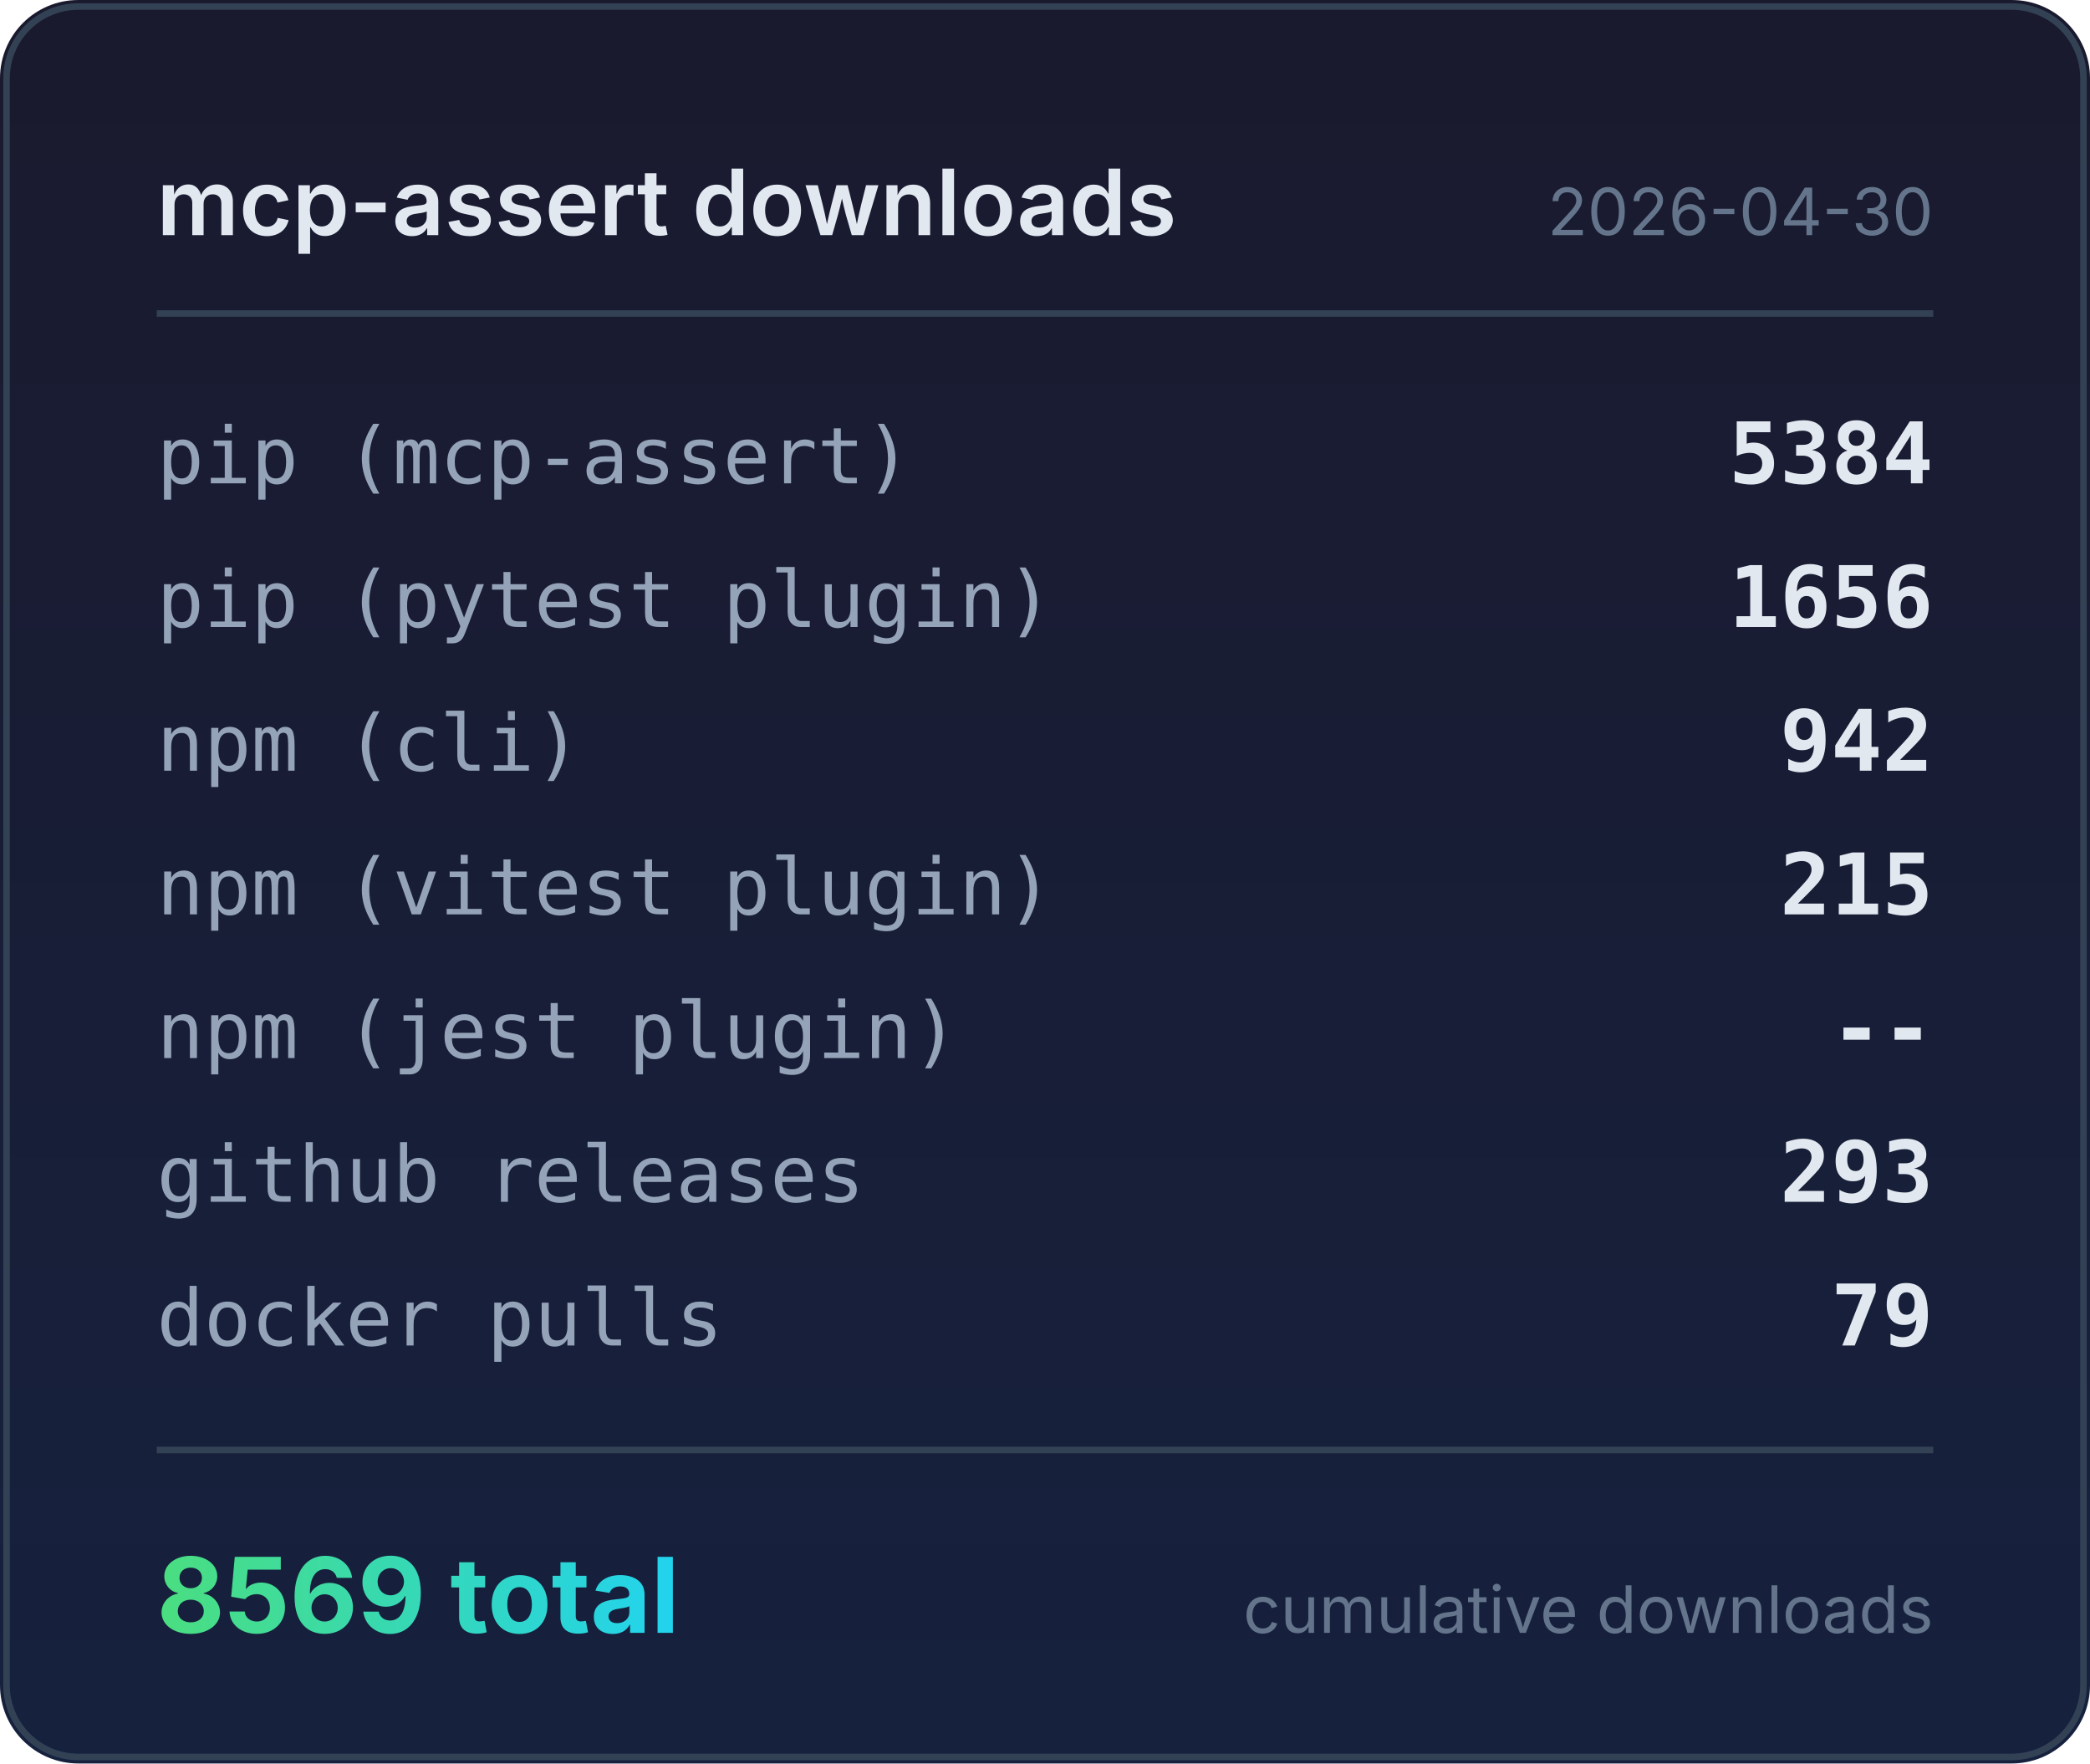
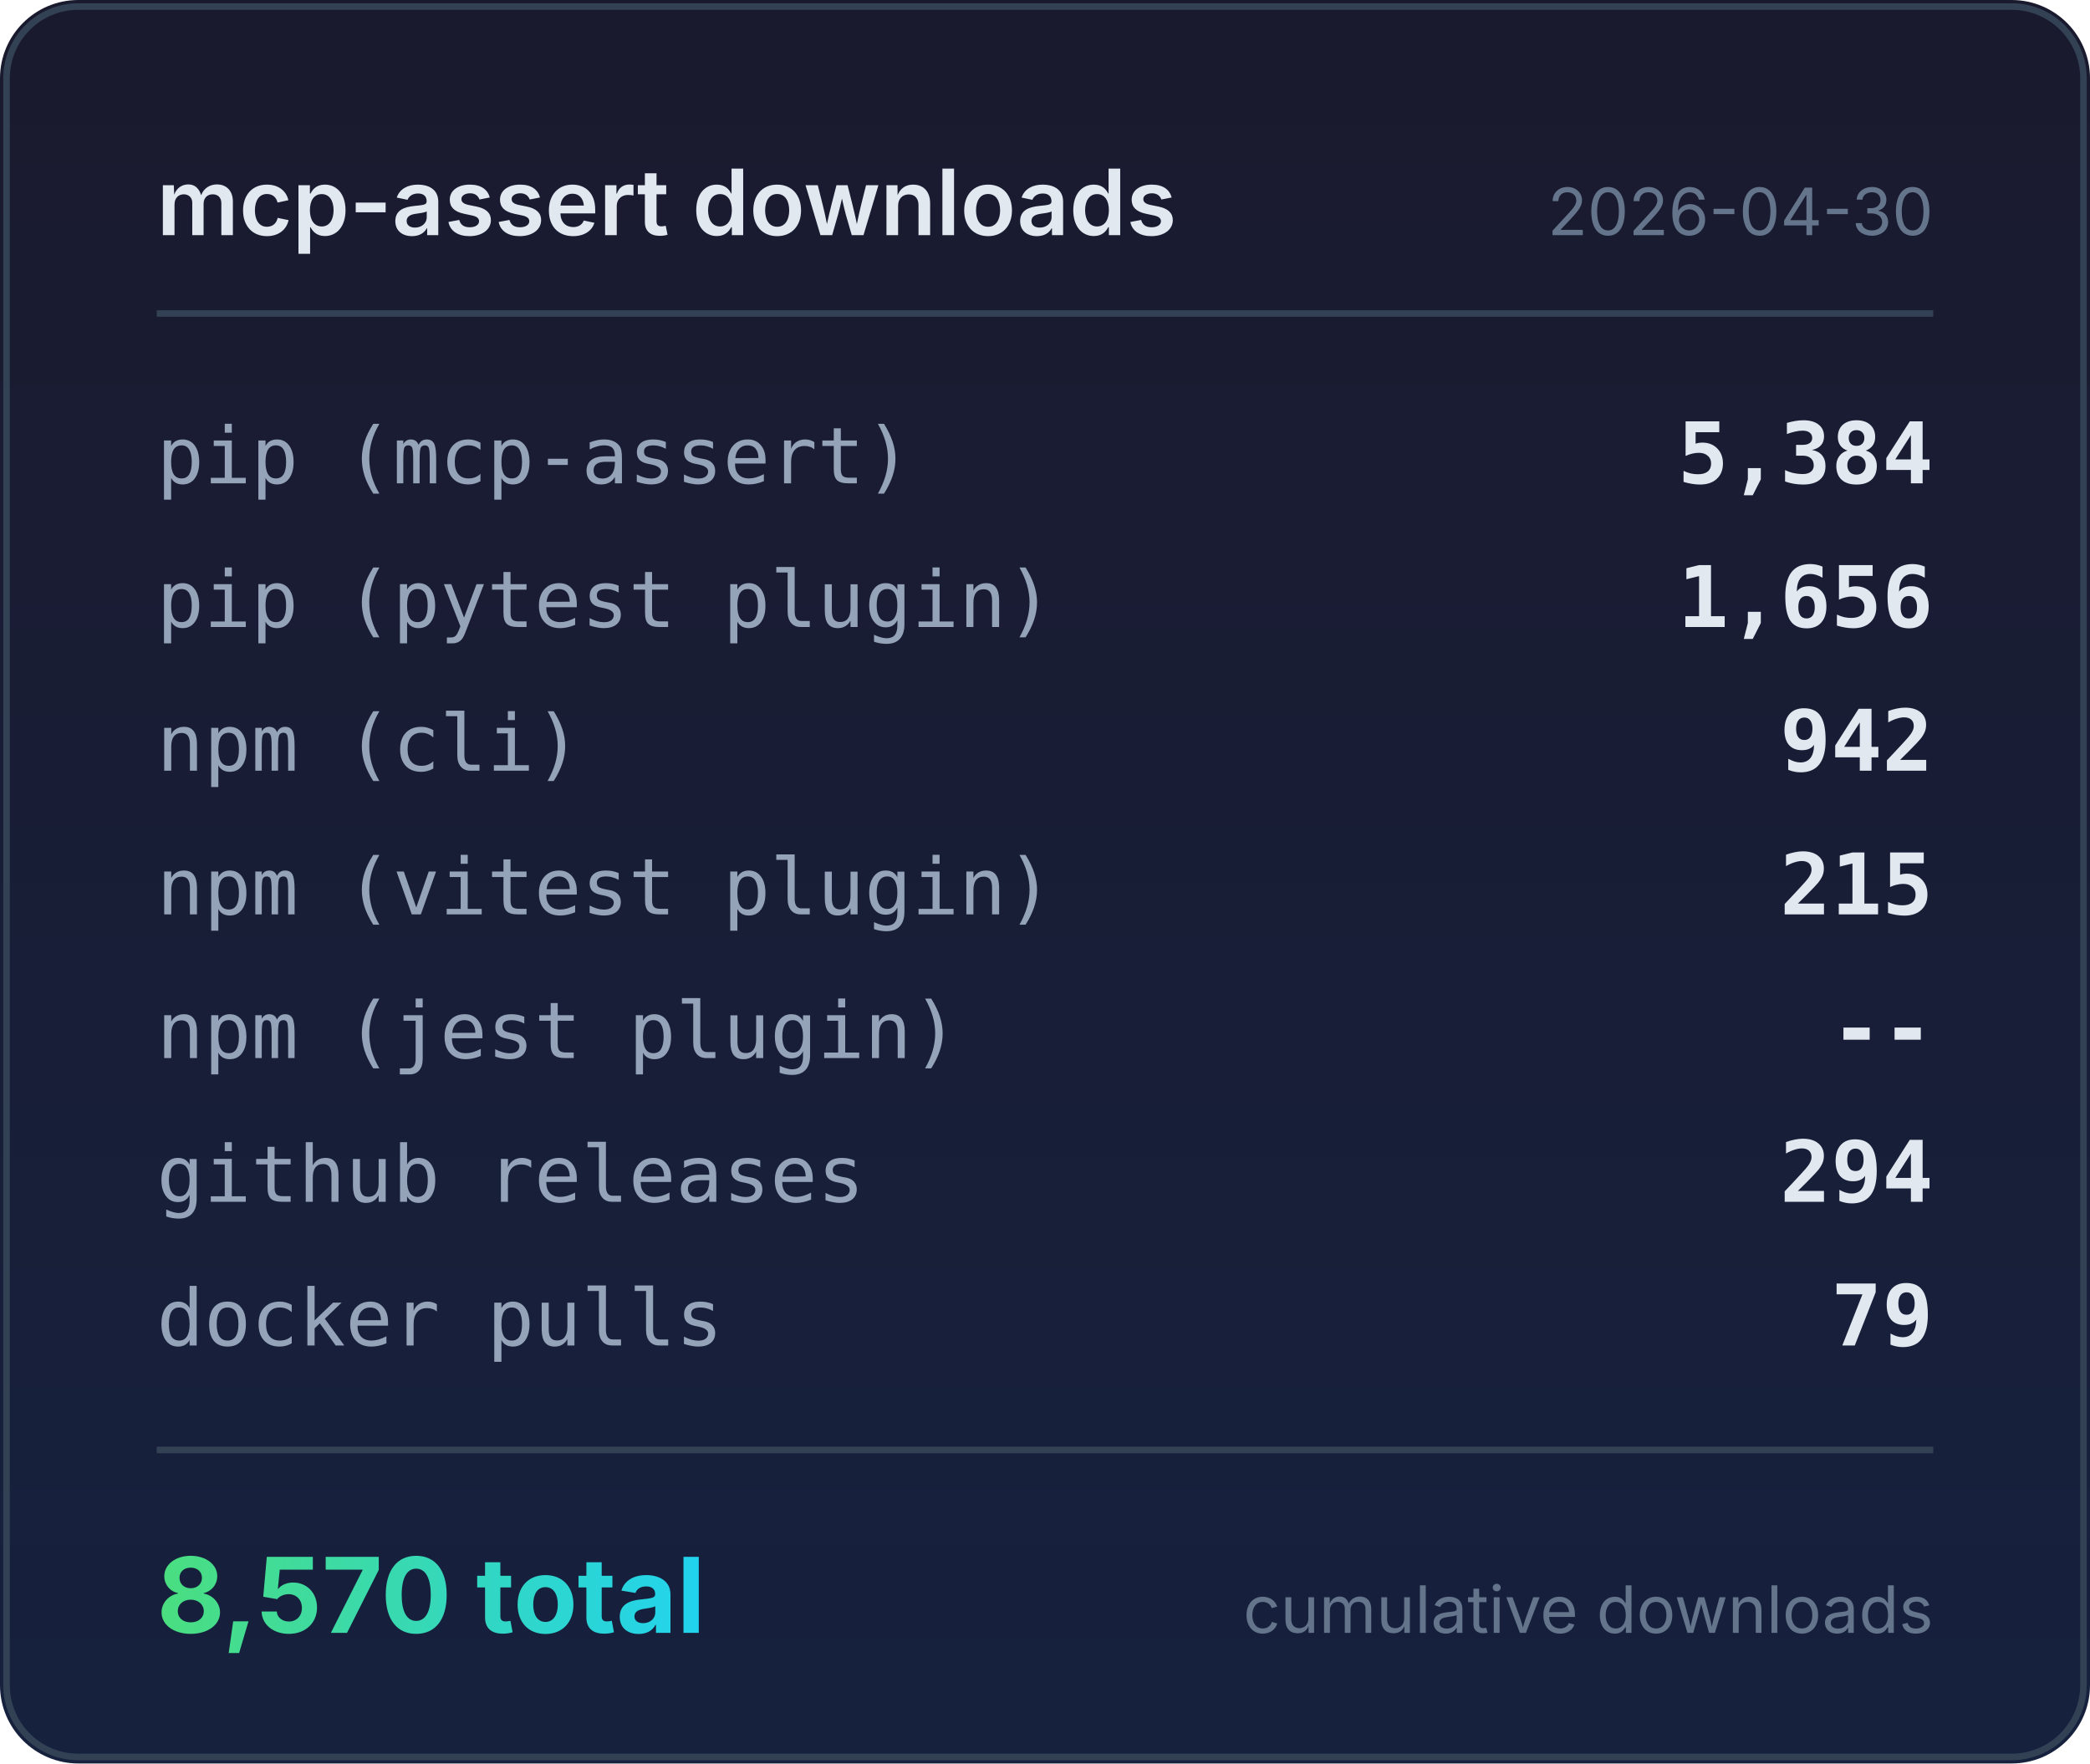
<svg xmlns="http://www.w3.org/2000/svg" width="320" height="270" viewBox="0 0 320 270">
  <defs>
    <linearGradient id="bg" x1="0" y1="0" x2="0" y2="1">
      <stop offset="0%" stop-color="#1a1a2e" />
      <stop offset="100%" stop-color="#16213e" />
    </linearGradient>
    <linearGradient id="accent" x1="0" y1="0" x2="1" y2="0">
      <stop offset="0%" stop-color="#4ade80" />
      <stop offset="100%" stop-color="#22d3ee" />
    </linearGradient>
  </defs>
  <rect width="320" height="270" rx="12" fill="url(#bg)" />
  <rect x="1" y="1" width="318" height="268" rx="11" fill="none" stroke="#334155" stroke-width="1" />
  <text x="24" y="36" fill="#e2e8f0" font-family="system-ui,-apple-system,sans-serif" font-size="14" font-weight="600">mcp-assert downloads</text>
  <text x="296" y="36" fill="#64748b" font-family="system-ui,-apple-system,sans-serif" font-size="10" text-anchor="end">2026-04-30</text>
  <line x1="24" y1="48" x2="296" y2="48" stroke="#334155" stroke-width="1" />
  <text x="24" y="74" fill="#94a3b8" font-family="ui-monospace,monospace" font-size="12">pip (mcp-assert)</text>
-   <text x="296" y="74" fill="#e2e8f0" font-family="ui-monospace,monospace" font-size="13" font-weight="600" text-anchor="end">5384</text>
+   <text x="296" y="74" fill="#e2e8f0" font-family="ui-monospace,monospace" font-size="13" font-weight="600" text-anchor="end">5,384</text>
  <text x="24" y="96" fill="#94a3b8" font-family="ui-monospace,monospace" font-size="12">pip (pytest plugin)</text>
-   <text x="296" y="96" fill="#e2e8f0" font-family="ui-monospace,monospace" font-size="13" font-weight="600" text-anchor="end">1656</text>
+   <text x="296" y="96" fill="#e2e8f0" font-family="ui-monospace,monospace" font-size="13" font-weight="600" text-anchor="end">1,656</text>
  <text x="24" y="118" fill="#94a3b8" font-family="ui-monospace,monospace" font-size="12">npm (cli)</text>
  <text x="296" y="118" fill="#e2e8f0" font-family="ui-monospace,monospace" font-size="13" font-weight="600" text-anchor="end">942</text>
  <text x="24" y="140" fill="#94a3b8" font-family="ui-monospace,monospace" font-size="12">npm (vitest plugin)</text>
  <text x="296" y="140" fill="#e2e8f0" font-family="ui-monospace,monospace" font-size="13" font-weight="600" text-anchor="end">215</text>
  <text x="24" y="162" fill="#94a3b8" font-family="ui-monospace,monospace" font-size="12">npm (jest plugin)</text>
  <text x="296" y="162" fill="#e2e8f0" font-family="ui-monospace,monospace" font-size="13" font-weight="600" text-anchor="end">--</text>
  <text x="24" y="184" fill="#94a3b8" font-family="ui-monospace,monospace" font-size="12">github releases</text>
-   <text x="296" y="184" fill="#e2e8f0" font-family="ui-monospace,monospace" font-size="13" font-weight="600" text-anchor="end">293</text>
+   <text x="296" y="184" fill="#e2e8f0" font-family="ui-monospace,monospace" font-size="13" font-weight="600" text-anchor="end">294</text>
  <text x="24" y="206" fill="#94a3b8" font-family="ui-monospace,monospace" font-size="12">docker pulls</text>
  <text x="296" y="206" fill="#e2e8f0" font-family="ui-monospace,monospace" font-size="13" font-weight="600" text-anchor="end">79</text>
  <line x1="24" y1="222" x2="296" y2="222" stroke="#334155" stroke-width="1" />
-   <text x="24" y="250" fill="url(#accent)" font-family="system-ui,-apple-system,sans-serif" font-size="16" font-weight="700">8569 total</text>
+   <text x="24" y="250" fill="url(#accent)" font-family="system-ui,-apple-system,sans-serif" font-size="16" font-weight="700">8,570 total</text>
  <text x="296" y="250" fill="#64748b" font-family="system-ui,-apple-system,sans-serif" font-size="10" text-anchor="end">cumulative downloads</text>
</svg>
